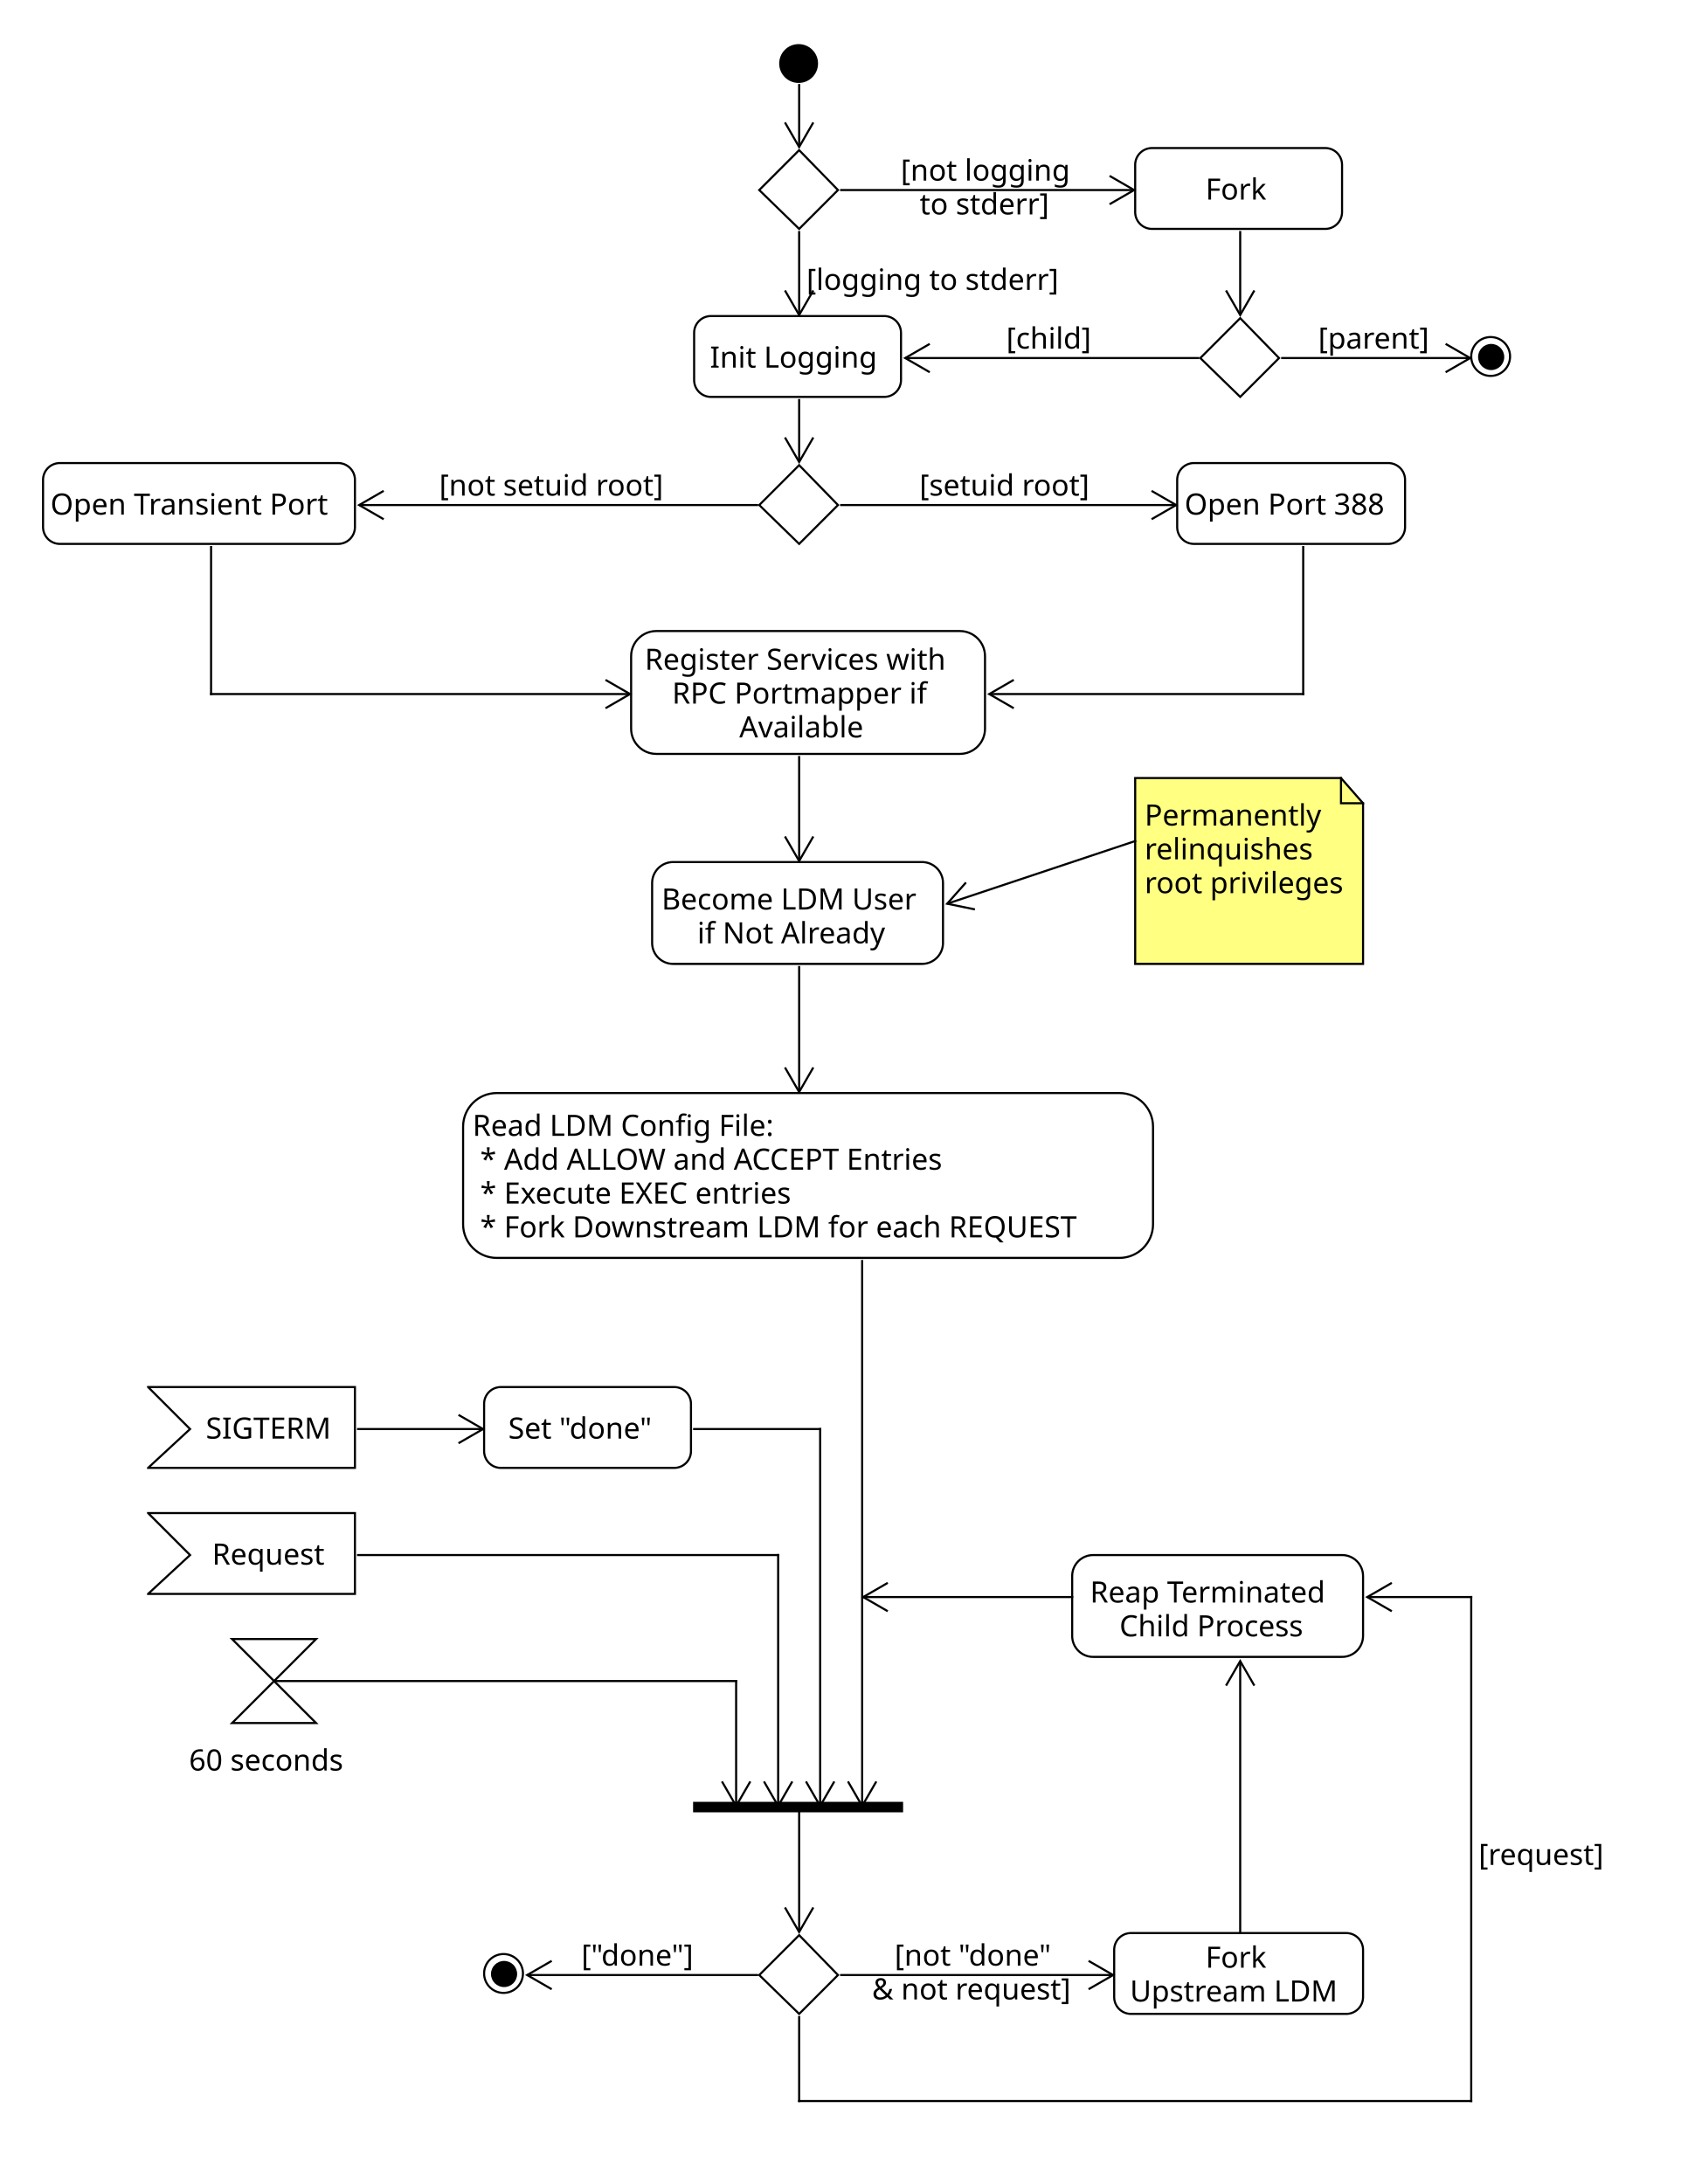
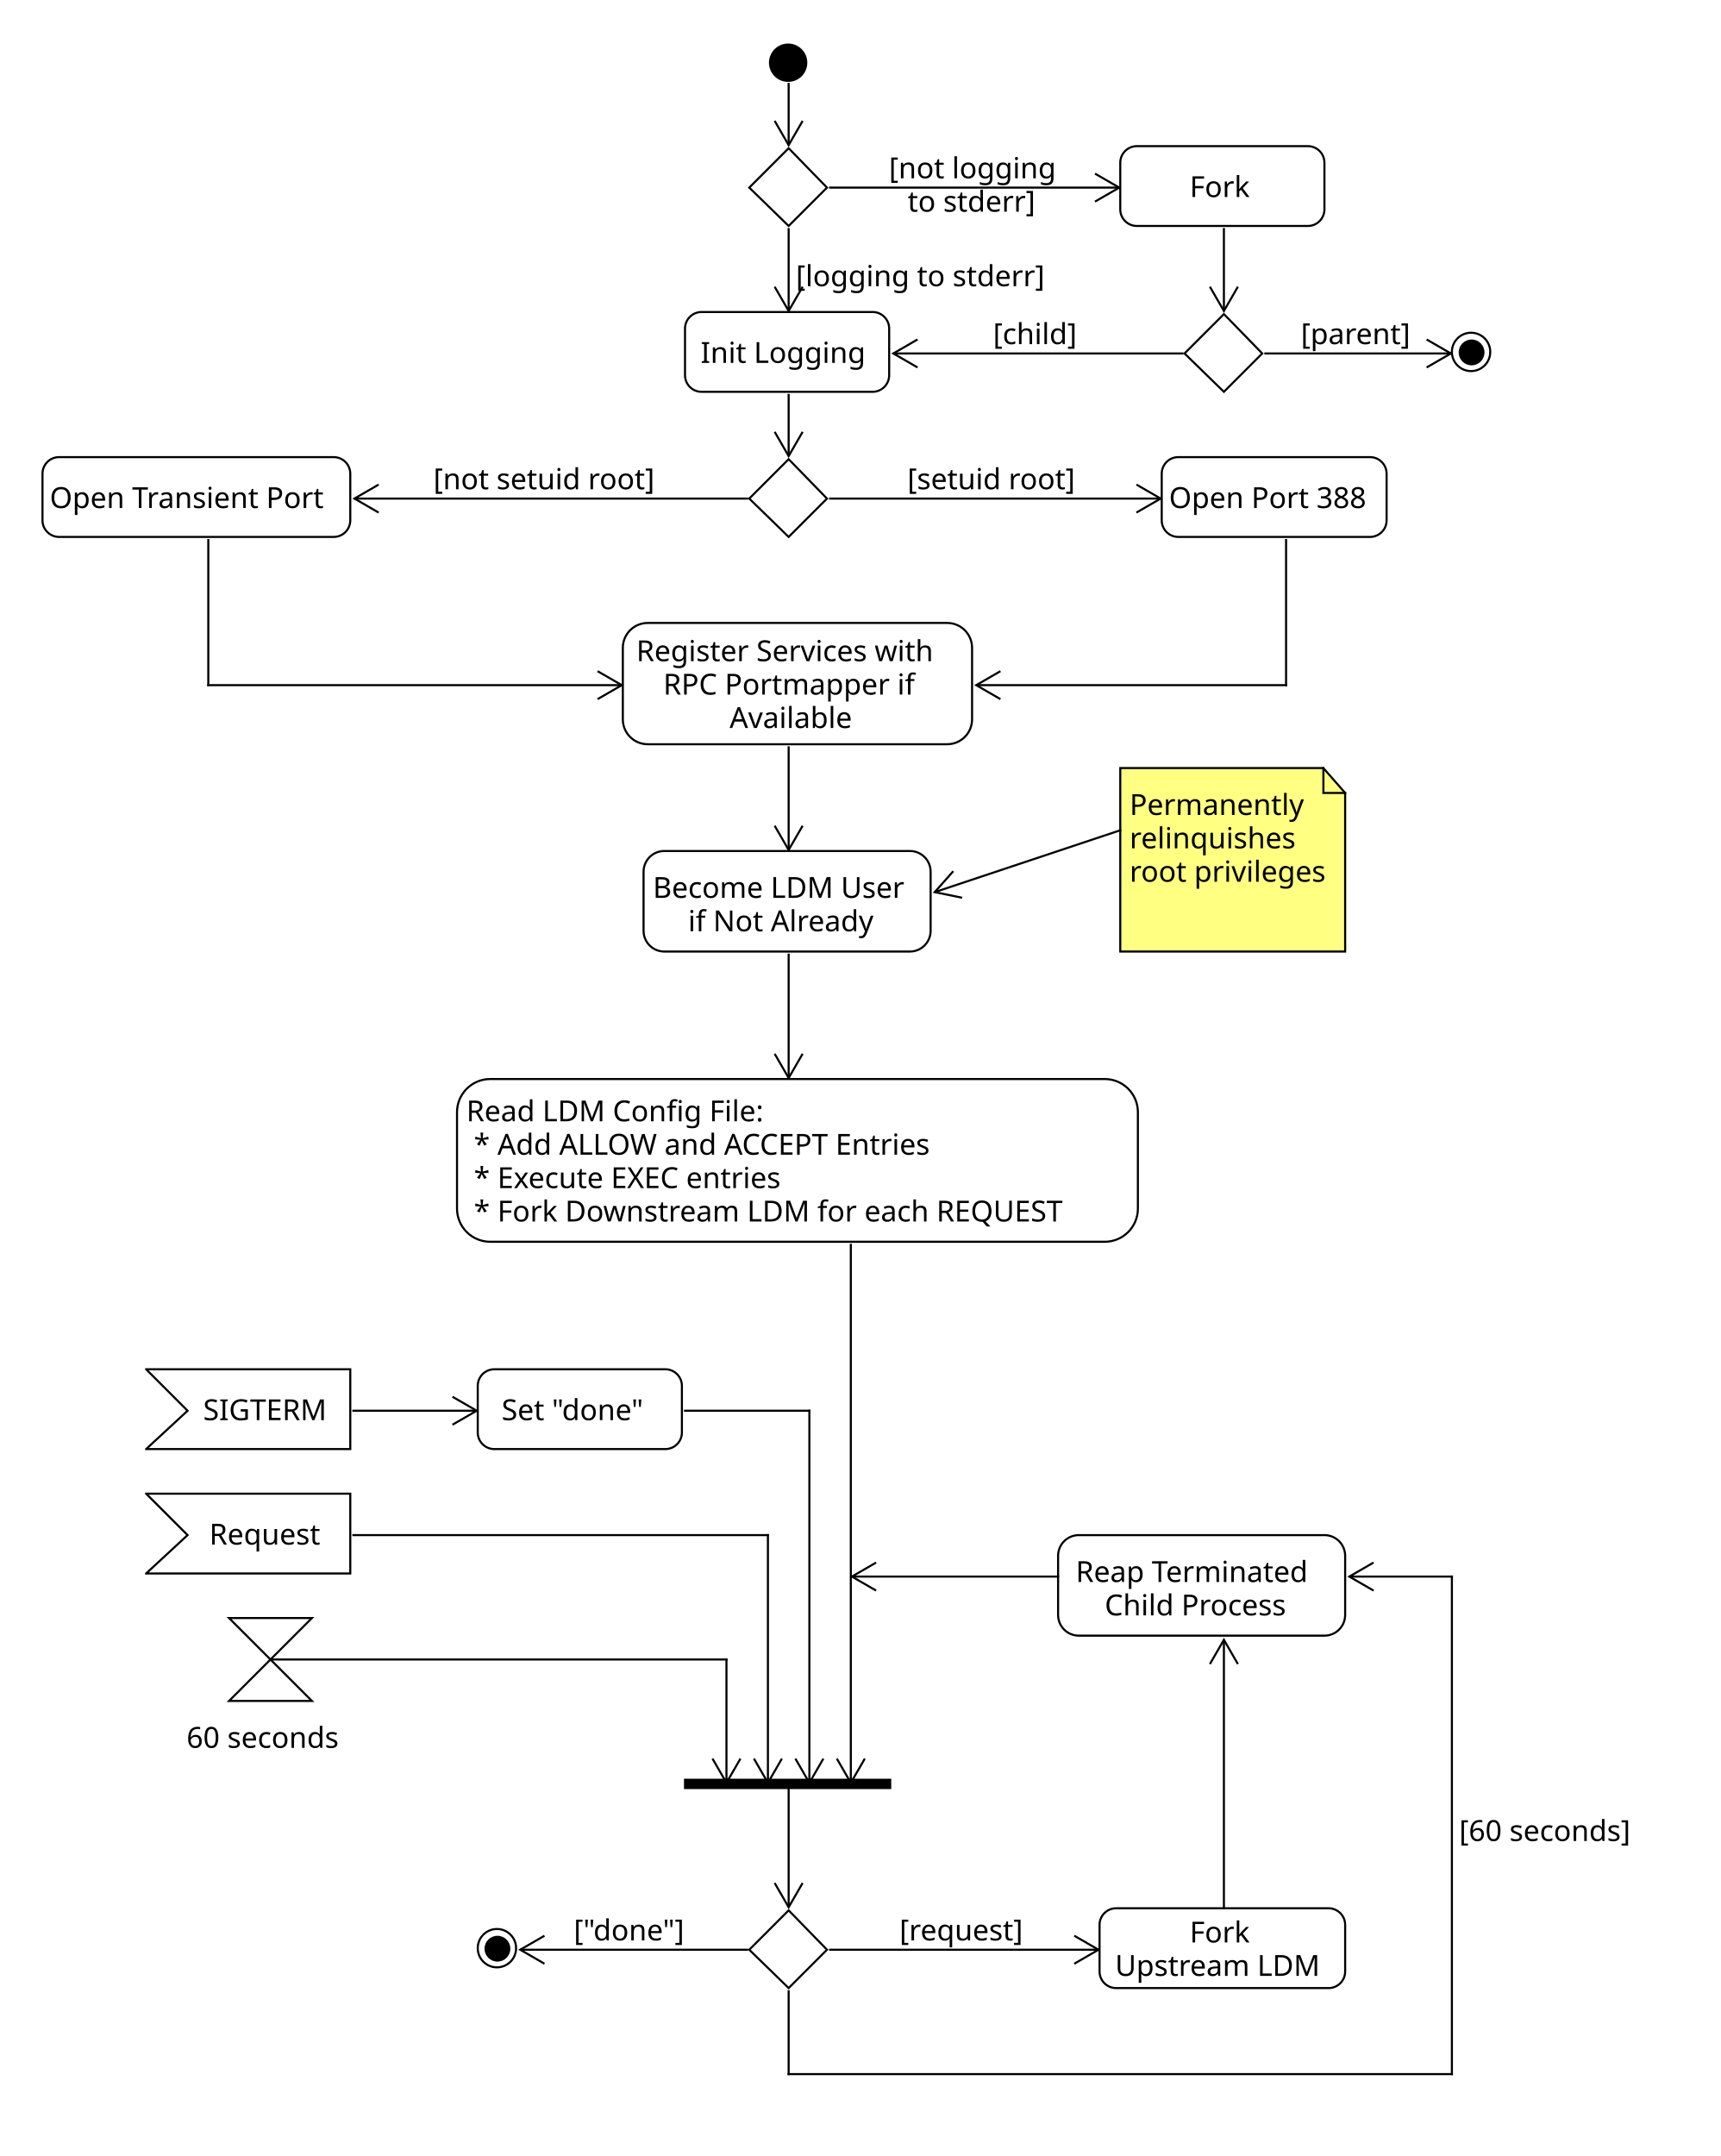
- <svg xmlns="http://www.w3.org/2000/svg" fill-opacity="1" color-rendering="auto" color-interpolation="auto" stroke="black" text-rendering="auto" stroke-linecap="square" width="800" stroke-miterlimit="10" stroke-opacity="1" shape-rendering="auto" fill="black" stroke-dasharray="none" font-weight="normal" stroke-width="1" viewBox="130 -20 800 1040" height="1040" font-family="'Dialog'" font-style="normal" stroke-linejoin="miter" font-size="12px" stroke-dashoffset="0" image-rendering="auto">
+ <svg xmlns="http://www.w3.org/2000/svg" fill-opacity="1" color-rendering="auto" color-interpolation="auto" stroke="black" text-rendering="auto" stroke-linecap="square" width="830" stroke-miterlimit="10" stroke-opacity="1" shape-rendering="auto" fill="black" stroke-dasharray="none" font-weight="normal" stroke-width="1" viewBox="130 -20 830 1040" height="1040" font-family="'Dialog'" font-style="normal" stroke-linejoin="miter" font-size="12px" stroke-dashoffset="0" image-rendering="auto">
  <defs id="genericDefs" />
  <g>
    <defs id="defs1">
      <clipPath clipPathUnits="userSpaceOnUse" id="clipPath1">
        <path d="M0 0 L2147483647 0 L2147483647 2147483647 L0 2147483647 L0 0 Z" />
      </clipPath>
      <clipPath clipPathUnits="userSpaceOnUse" id="clipPath2">
        <path d="M0 0 L0 40 L100 40 L100 0 Z" />
      </clipPath>
      <clipPath clipPathUnits="userSpaceOnUse" id="clipPath3">
        <path d="M0 0 L0 40 L40 40 L40 0 Z" />
      </clipPath>
      <clipPath clipPathUnits="userSpaceOnUse" id="clipPath4">
        <path d="M0 0 L0 90 L110 90 L110 0 Z" />
      </clipPath>
      <clipPath clipPathUnits="userSpaceOnUse" id="clipPath5">
        <path d="M0 0 L0 80 L100 80 L100 0 Z" />
      </clipPath>
      <clipPath clipPathUnits="userSpaceOnUse" id="clipPath6">
        <path d="M0 0 L0 50 L140 50 L140 0 Z" />
      </clipPath>
      <clipPath clipPathUnits="userSpaceOnUse" id="clipPath7">
        <path d="M0 0 L0 40 L120 40 L120 0 Z" />
      </clipPath>
      <clipPath clipPathUnits="userSpaceOnUse" id="clipPath8">
        <path d="M0 0 L0 20 L100 20 L100 0 Z" />
      </clipPath>
      <clipPath clipPathUnits="userSpaceOnUse" id="clipPath9">
        <path d="M0 0 L0 80 L330 80 L330 0 Z" />
      </clipPath>
      <clipPath clipPathUnits="userSpaceOnUse" id="clipPath10">
        <path d="M0 0 L0 60 L170 60 L170 0 Z" />
      </clipPath>
      <clipPath clipPathUnits="userSpaceOnUse" id="clipPath11">
        <path d="M0 0 L0 40 L150 40 L150 0 Z" />
      </clipPath>
      <clipPath clipPathUnits="userSpaceOnUse" id="clipPath12">
        <path d="M0 0 L0 40 L110 40 L110 0 Z" />
      </clipPath>
      <clipPath clipPathUnits="userSpaceOnUse" id="clipPath13">
        <path d="M0 0 L0 20 L20 20 L20 0 Z" />
      </clipPath>
      <clipPath clipPathUnits="userSpaceOnUse" id="clipPath14">
-         <path d="M0 0 L0 270 L410 270 L410 0 Z" />
+         <path d="M0 0 L0 270 L440 270 L440 0 Z" />
      </clipPath>
      <clipPath clipPathUnits="userSpaceOnUse" id="clipPath15">
        <path d="M0 0 L0 70 L30 70 L30 0 Z" />
      </clipPath>
      <clipPath clipPathUnits="userSpaceOnUse" id="clipPath16">
        <path d="M0 0 L0 60 L120 60 L120 0 Z" />
      </clipPath>
      <clipPath clipPathUnits="userSpaceOnUse" id="clipPath17">
        <path d="M0 0 L0 90 L250 90 L250 0 Z" />
      </clipPath>
      <clipPath clipPathUnits="userSpaceOnUse" id="clipPath18">
        <path d="M0 0 L0 210 L90 210 L90 0 Z" />
      </clipPath>
      <clipPath clipPathUnits="userSpaceOnUse" id="clipPath19">
        <path d="M0 0 L0 90 L30 90 L30 0 Z" />
      </clipPath>
      <clipPath clipPathUnits="userSpaceOnUse" id="clipPath20">
        <path d="M0 0 L0 30 L90 30 L90 0 Z" />
      </clipPath>
      <clipPath clipPathUnits="userSpaceOnUse" id="clipPath21">
        <path d="M0 0 L0 40 L140 40 L140 0 Z" />
      </clipPath>
      <clipPath clipPathUnits="userSpaceOnUse" id="clipPath22">
        <path d="M0 0 L0 30 L130 30 L130 0 Z" />
      </clipPath>
      <clipPath clipPathUnits="userSpaceOnUse" id="clipPath23">
-         <path d="M0 0 L0 50 L160 50 L160 0 Z" />
+         <path d="M0 0 L0 40 L160 40 L160 0 Z" />
      </clipPath>
      <clipPath clipPathUnits="userSpaceOnUse" id="clipPath24">
        <path d="M0 0 L0 160 L30 160 L30 0 Z" />
      </clipPath>
      <clipPath clipPathUnits="userSpaceOnUse" id="clipPath25">
        <path d="M0 0 L0 150 L230 150 L230 0 Z" />
      </clipPath>
      <clipPath clipPathUnits="userSpaceOnUse" id="clipPath26">
        <path d="M0 0 L0 290 L30 290 L30 0 Z" />
      </clipPath>
      <clipPath clipPathUnits="userSpaceOnUse" id="clipPath27">
        <path d="M0 0 L0 80 L30 80 L30 0 Z" />
      </clipPath>
      <clipPath clipPathUnits="userSpaceOnUse" id="clipPath28">
        <path d="M0 0 L0 100 L180 100 L180 0 Z" />
      </clipPath>
      <clipPath clipPathUnits="userSpaceOnUse" id="clipPath29">
        <path d="M0 0 L0 100 L230 100 L230 0 Z" />
      </clipPath>
      <clipPath clipPathUnits="userSpaceOnUse" id="clipPath30">
        <path d="M0 0 L0 40 L220 40 L220 0 Z" />
      </clipPath>
      <clipPath clipPathUnits="userSpaceOnUse" id="clipPath31">
        <path d="M0 0 L0 40 L190 40 L190 0 Z" />
      </clipPath>
      <clipPath clipPathUnits="userSpaceOnUse" id="clipPath32">
        <path d="M0 0 L0 40 L170 40 L170 0 Z" />
      </clipPath>
      <clipPath clipPathUnits="userSpaceOnUse" id="clipPath33">
        <path d="M0 0 L0 60 L30 60 L30 0 Z" />
      </clipPath>
      <clipPath clipPathUnits="userSpaceOnUse" id="clipPath34">
        <path d="M0 0 L0 70 L150 70 L150 0 Z" />
      </clipPath>
      <clipPath clipPathUnits="userSpaceOnUse" id="clipPath35">
        <path d="M0 0 L0 50 L170 50 L170 0 Z" />
      </clipPath>
    </defs>
    <g fill="rgb(255,255,255)" fill-opacity="0" transform="translate(670,50)" stroke-opacity="0" stroke="rgb(255,255,255)">
      <rect x="0.5" y="0.5" clip-path="url(#clipPath2)" width="98.5" rx="8" ry="8" height="38.5" stroke="none" />
    </g>
    <g transform="translate(670,50)">
      <rect x="0.5" y="0.5" clip-path="url(#clipPath2)" fill="none" width="98.5" rx="8" ry="8" height="38.5" />
      <text x="34" font-size="14px" y="25.055" clip-path="url(#clipPath2)" font-family="sans-serif" stroke="none" xml:space="preserve">Fork</text>
    </g>
    <g fill="rgb(255,255,255)" fill-opacity="0" transform="translate(700,130)" stroke-opacity="0" stroke="rgb(255,255,255)">
      <path d="M20.5 1.5 L39 20.5 L20.5 39 L1.5 20.5 Z" clip-path="url(#clipPath3)" stroke="none" />
    </g>
    <g transform="translate(700,130)">
      <path fill="none" d="M20.5 1.5 L39 20.5 L20.5 39 L1.5 20.5 Z" clip-path="url(#clipPath3)" />
    </g>
    <g fill="rgb(255,255,0)" fill-opacity="0.49" transform="translate(670,350)" stroke-opacity="0.49" stroke="rgb(255,255,0)">
      <path d="M0.5 0.5 L98.5 0.5 L109 12.5 L109 89 L0.5 89 Z" clip-path="url(#clipPath4)" stroke="none" />
    </g>
    <g transform="translate(670,350)">
      <path fill="none" d="M0.5 0.5 L98.5 0.5 L109 12.5 L109 89 L0.5 89 Z" clip-path="url(#clipPath4)" />
      <path fill="none" d="M98.5 0.5 L98.5 12.5 L109 12.5" clip-path="url(#clipPath4)" />
      <text x="5" font-size="14px" y="23.109" clip-path="url(#clipPath4)" font-family="sans-serif" stroke="none" xml:space="preserve">Permanently</text>
      <text x="5" font-size="14px" y="39.219" clip-path="url(#clipPath4)" font-family="sans-serif" stroke="none" xml:space="preserve">relinquishes</text>
      <text x="5" font-size="14px" y="55.328" clip-path="url(#clipPath4)" font-family="sans-serif" stroke="none" xml:space="preserve">root privileges</text>
    </g>
    <g fill="rgb(255,255,255)" fill-opacity="0" transform="translate(490,900)" stroke-opacity="0" stroke="rgb(255,255,255)">
      <path d="M20.5 1.5 L39 20.5 L20.5 39 L1.5 20.5 Z" clip-path="url(#clipPath3)" stroke="none" />
    </g>
    <g transform="translate(490,900)">
      <path fill="none" d="M20.5 1.5 L39 20.5 L20.5 39 L1.5 20.5 Z" clip-path="url(#clipPath3)" />
    </g>
    <g fill="rgb(255,255,255)" fill-opacity="0" transform="translate(210,760)" stroke-opacity="0" stroke="rgb(255,255,255)">
      <path d="M30.5 0.5 L70.5 40.5 L30.5 40.5 L70.5 0.5 Z" clip-path="url(#clipPath5)" stroke="none" />
    </g>
    <g transform="translate(210,760)">
      <path fill="none" d="M30.5 0.5 L70.5 40.5 L30.5 40.5 L70.5 0.5 Z" clip-path="url(#clipPath5)" />
      <text x="10" font-size="14px" y="63.109" clip-path="url(#clipPath5)" font-family="sans-serif" stroke="none" xml:space="preserve">60 seconds</text>
    </g>
    <g fill="rgb(255,255,255)" fill-opacity="0" transform="translate(440,390)" stroke-opacity="0" stroke="rgb(255,255,255)">
      <rect x="0.5" y="0.5" clip-path="url(#clipPath6)" width="138.5" rx="10" ry="10" height="48.5" stroke="none" />
    </g>
    <g transform="translate(440,390)">
      <rect x="0.5" y="0.5" clip-path="url(#clipPath6)" fill="none" width="138.5" rx="10" ry="10" height="48.5" />
      <text x="5" font-size="14px" y="23.109" clip-path="url(#clipPath6)" font-family="sans-serif" stroke="none" xml:space="preserve">Become LDM User</text>
      <text x="22" font-size="14px" y="39.219" clip-path="url(#clipPath6)" font-family="sans-serif" stroke="none" xml:space="preserve">if Not Already</text>
    </g>
    <g fill="rgb(255,255,255)" fill-opacity="0" transform="translate(360,640)" stroke-opacity="0" stroke="rgb(255,255,255)">
      <rect x="0.5" y="0.5" clip-path="url(#clipPath2)" width="98.5" rx="8" ry="8" height="38.5" stroke="none" />
    </g>
    <g transform="translate(360,640)">
      <rect x="0.5" y="0.5" clip-path="url(#clipPath2)" fill="none" width="98.5" rx="8" ry="8" height="38.5" />
      <text x="12" font-size="14px" y="25.055" clip-path="url(#clipPath2)" font-family="sans-serif" stroke="none" xml:space="preserve">Set "done"</text>
    </g>
    <g fill="rgb(255,255,255)" fill-opacity="0" transform="translate(200,640)" stroke-opacity="0" stroke="rgb(255,255,255)">
      <path d="M0.5 0.5 L99 0.5 L99 39 L0.5 39 L20.5 20.5 Z" clip-path="url(#clipPath2)" stroke="none" />
    </g>
    <g transform="translate(200,640)">
      <path fill="none" d="M0.5 0.5 L99 0.5 L99 39 L0.5 39 L20.5 20.5 Z" clip-path="url(#clipPath2)" />
      <text x="28" font-size="14px" y="25.055" clip-path="url(#clipPath2)" font-family="sans-serif" stroke="none" xml:space="preserve">SIGTERM</text>
    </g>
    <g fill="rgb(255,255,255)" fill-opacity="0" transform="translate(640,720)" stroke-opacity="0" stroke="rgb(255,255,255)">
      <rect x="0.5" y="0.5" clip-path="url(#clipPath6)" width="138.5" rx="10" ry="10" height="48.5" stroke="none" />
    </g>
    <g transform="translate(640,720)">
      <rect x="0.5" y="0.5" clip-path="url(#clipPath6)" fill="none" width="138.5" rx="10" ry="10" height="48.5" />
      <text x="9" font-size="14px" y="23.109" clip-path="url(#clipPath6)" font-family="sans-serif" stroke="none" xml:space="preserve">Reap Terminated</text>
      <text x="23" font-size="14px" y="39.219" clip-path="url(#clipPath6)" font-family="sans-serif" stroke="none" xml:space="preserve">Child Process</text>
    </g>
    <g fill="rgb(255,255,255)" fill-opacity="0" transform="translate(660,900)" stroke-opacity="0" stroke="rgb(255,255,255)">
      <rect x="0.5" y="0.5" clip-path="url(#clipPath7)" width="118.5" rx="8" ry="8" height="38.5" stroke="none" />
    </g>
    <g transform="translate(660,900)">
      <rect x="0.5" y="0.5" clip-path="url(#clipPath7)" fill="none" width="118.5" rx="8" ry="8" height="38.5" />
      <text x="44" font-size="14px" y="17" clip-path="url(#clipPath7)" font-family="sans-serif" stroke="none" xml:space="preserve">Fork</text>
      <text x="8" font-size="14px" y="33.109" clip-path="url(#clipPath7)" font-family="sans-serif" stroke="none" xml:space="preserve">Upstream LDM</text>
    </g>
    <g fill="rgb(255,255,255)" fill-opacity="0" transform="translate(200,700)" stroke-opacity="0" stroke="rgb(255,255,255)">
      <path d="M0.5 0.5 L99 0.5 L99 39 L0.5 39 L20.5 20.5 Z" clip-path="url(#clipPath2)" stroke="none" />
    </g>
    <g transform="translate(200,700)">
      <path fill="none" d="M0.5 0.5 L99 0.5 L99 39 L0.5 39 L20.5 20.5 Z" clip-path="url(#clipPath2)" />
      <text x="31" font-size="14px" y="25.055" clip-path="url(#clipPath2)" font-family="sans-serif" stroke="none" xml:space="preserve">Request</text>
    </g>
    <g stroke-width="5" transform="translate(460,830)">
      <path fill="none" d="M0.5 10.5 L99 10.5" clip-path="url(#clipPath8)" />
    </g>
    <g fill="rgb(255,255,255)" fill-opacity="0" transform="translate(350,500)" stroke-opacity="0" stroke="rgb(255,255,255)">
      <rect x="0.5" y="0.5" clip-path="url(#clipPath9)" width="328.5" rx="16" ry="16" height="78.5" stroke="none" />
    </g>
    <g transform="translate(350,500)">
      <rect x="0.5" y="0.5" clip-path="url(#clipPath9)" fill="none" width="328.5" rx="16" ry="16" height="78.5" />
      <text x="5" font-size="14px" y="20.891" clip-path="url(#clipPath9)" font-family="sans-serif" stroke="none" xml:space="preserve">Read LDM Config File:</text>
      <text x="5" font-size="14px" y="37" clip-path="url(#clipPath9)" font-family="sans-serif" stroke="none" xml:space="preserve"> * Add ALLOW and ACCEPT Entries</text>
      <text x="5" font-size="14px" y="53.109" clip-path="url(#clipPath9)" font-family="sans-serif" stroke="none" xml:space="preserve"> * Execute EXEC entries</text>
      <text x="5" font-size="14px" y="69.219" clip-path="url(#clipPath9)" font-family="sans-serif" stroke="none" xml:space="preserve"> * Fork Downstream LDM for each REQUEST</text>
    </g>
    <g fill="rgb(255,255,255)" fill-opacity="0" transform="translate(430,280)" stroke-opacity="0" stroke="rgb(255,255,255)">
      <rect x="0.5" y="0.5" clip-path="url(#clipPath10)" width="168.5" rx="12" ry="12" height="58.5" stroke="none" />
    </g>
    <g transform="translate(430,280)">
      <rect x="0.5" y="0.5" clip-path="url(#clipPath10)" fill="none" width="168.5" rx="12" ry="12" height="58.5" />
      <text x="7" font-size="14px" y="18.945" clip-path="url(#clipPath10)" font-family="sans-serif" stroke="none" xml:space="preserve">Register Services with</text>
      <text x="20" font-size="14px" y="35.055" clip-path="url(#clipPath10)" font-family="sans-serif" stroke="none" xml:space="preserve">RPC Portmapper if</text>
      <text x="52" font-size="14px" y="51.164" clip-path="url(#clipPath10)" font-family="sans-serif" stroke="none" xml:space="preserve">Available</text>
    </g>
    <g fill="rgb(255,255,255)" fill-opacity="0" transform="translate(150,200)" stroke-opacity="0" stroke="rgb(255,255,255)">
      <rect x="0.5" y="0.5" clip-path="url(#clipPath11)" width="148.5" rx="8" ry="8" height="38.5" stroke="none" />
    </g>
    <g transform="translate(150,200)">
      <rect x="0.5" y="0.5" clip-path="url(#clipPath11)" fill="none" width="148.5" rx="8" ry="8" height="38.5" />
      <text x="4" font-size="14px" y="25.055" clip-path="url(#clipPath11)" font-family="sans-serif" stroke="none" xml:space="preserve">Open Transient Port</text>
    </g>
    <g fill="rgb(255,255,255)" fill-opacity="0" transform="translate(690,200)" stroke-opacity="0" stroke="rgb(255,255,255)">
      <rect x="0.5" y="0.5" clip-path="url(#clipPath12)" width="108.5" rx="8" ry="8" height="38.5" stroke="none" />
    </g>
    <g transform="translate(690,200)">
      <rect x="0.5" y="0.5" clip-path="url(#clipPath12)" fill="none" width="108.5" rx="8" ry="8" height="38.5" />
      <text x="4" font-size="14px" y="25.055" clip-path="url(#clipPath12)" font-family="sans-serif" stroke="none" xml:space="preserve">Open Port 388</text>
    </g>
    <g fill="rgb(255,255,255)" fill-opacity="0" transform="translate(490,200)" stroke-opacity="0" stroke="rgb(255,255,255)">
      <path d="M20.5 1.5 L39 20.5 L20.5 39 L1.5 20.5 Z" clip-path="url(#clipPath3)" stroke="none" />
    </g>
    <g transform="translate(490,200)">
      <path fill="none" d="M20.5 1.5 L39 20.5 L20.5 39 L1.5 20.5 Z" clip-path="url(#clipPath3)" />
    </g>
    <g fill="rgb(255,255,255)" fill-opacity="0" transform="translate(460,130)" stroke-opacity="0" stroke="rgb(255,255,255)">
      <rect x="0.5" y="0.5" clip-path="url(#clipPath2)" width="98.5" rx="8" ry="8" height="38.5" stroke="none" />
    </g>
    <g transform="translate(460,130)">
      <rect x="0.5" y="0.5" clip-path="url(#clipPath2)" fill="none" width="98.5" rx="8" ry="8" height="38.5" />
      <text x="8" font-size="14px" y="25.055" clip-path="url(#clipPath2)" font-family="sans-serif" stroke="none" xml:space="preserve">Init Logging</text>
    </g>
    <g fill="rgb(255,255,255)" fill-opacity="0" transform="translate(830,140)" stroke-opacity="0" stroke="rgb(255,255,255)">
      <circle r="9.25" clip-path="url(#clipPath13)" cx="9.75" cy="9.75" stroke="none" />
    </g>
    <g transform="translate(830,140)">
      <circle fill="none" r="9.25" clip-path="url(#clipPath13)" cx="9.75" cy="9.75" />
      <circle r="6.227" clip-path="url(#clipPath13)" cx="10" cy="10" stroke="none" />
    </g>
    <g fill="rgb(255,255,255)" fill-opacity="0" transform="translate(830,140)" stroke-opacity="0" stroke="rgb(255,255,255)">
      <circle fill="none" r="6.227" clip-path="url(#clipPath13)" cx="10" cy="10" />
    </g>
    <g fill="rgb(255,255,255)" fill-opacity="0" transform="translate(490,50)" stroke-opacity="0" stroke="rgb(255,255,255)">
      <path d="M20.5 1.5 L39 20.5 L20.5 39 L1.5 20.5 Z" clip-path="url(#clipPath3)" stroke="none" />
    </g>
    <g transform="translate(490,50)">
      <path fill="none" d="M20.5 1.5 L39 20.5 L20.5 39 L1.5 20.5 Z" clip-path="url(#clipPath3)" />
    </g>
    <g fill="rgb(255,255,255)" fill-opacity="0" transform="translate(360,910)" stroke-opacity="0" stroke="rgb(255,255,255)">
      <circle r="9.25" clip-path="url(#clipPath13)" cx="9.75" cy="9.75" stroke="none" />
    </g>
    <g transform="translate(360,910)">
      <circle fill="none" r="9.25" clip-path="url(#clipPath13)" cx="9.75" cy="9.75" />
      <circle r="6.227" clip-path="url(#clipPath13)" cx="10" cy="10" stroke="none" />
    </g>
    <g fill="rgb(255,255,255)" fill-opacity="0" transform="translate(360,910)" stroke-opacity="0" stroke="rgb(255,255,255)">
      <circle fill="none" r="6.227" clip-path="url(#clipPath13)" cx="10" cy="10" />
    </g>
    <g transform="translate(500,0)">
      <circle r="8.75" clip-path="url(#clipPath13)" cx="10.25" cy="10.25" stroke="none" />
      <circle fill="none" r="8.75" clip-path="url(#clipPath13)" cx="10.25" cy="10.25" />
    </g>
    <g transform="translate(500,730)">
      <path fill="none" d="M281.5 10.5 L330.5 10.5" clip-path="url(#clipPath14)" />
      <path fill="none" d="M330.5 10.5 L330.5 250.5" clip-path="url(#clipPath14)" />
      <path fill="none" d="M330.5 250.5 L10.5 250.5" clip-path="url(#clipPath14)" />
      <path fill="none" d="M10.5 250.5 L10.5 210.5" clip-path="url(#clipPath14)" />
      <path fill="none" d="M292.258 17 L281 10.5 L292.258 4" clip-path="url(#clipPath14)" />
-       <text x="334" font-size="14px" y="138.055" clip-path="url(#clipPath14)" font-family="sans-serif" stroke="none" xml:space="preserve">[request]</text>
+       <text x="334" font-size="14px" y="138.055" clip-path="url(#clipPath14)" font-family="sans-serif" stroke="none" xml:space="preserve">[60 seconds]</text>
    </g>
    <g transform="translate(710,80)">
      <path fill="none" d="M10.5 49.5 L10.5 10.5" clip-path="url(#clipPath15)" />
      <path fill="none" d="M17 38.742 L10.5 50 L4 38.742" clip-path="url(#clipPath15)" />
    </g>
    <g transform="translate(570,370)">
      <path fill="none" d="M11.449 40.184 L100.5 10.5" clip-path="url(#clipPath16)" />
      <path fill="none" d="M23.71 42.948 L10.974 40.342 L19.599 30.615" clip-path="url(#clipPath16)" />
    </g>
    <g transform="translate(250,770)">
      <path fill="none" d="M230.5 69.5 L230.5 10.5" clip-path="url(#clipPath17)" />
      <path fill="none" d="M230.5 10.5 L10.5 10.5" clip-path="url(#clipPath17)" />
      <path fill="none" d="M237 58.742 L230.5 70 L224 58.742" clip-path="url(#clipPath17)" />
    </g>
    <g transform="translate(450,650)">
      <path fill="none" d="M70.5 189.5 L70.5 10.5" clip-path="url(#clipPath18)" />
      <path fill="none" d="M70.5 10.5 L10.5 10.5" clip-path="url(#clipPath18)" />
      <path fill="none" d="M77 178.742 L70.5 190 L64 178.742" clip-path="url(#clipPath18)" />
    </g>
    <g transform="translate(500,430)">
      <path fill="none" d="M10.5 69.5 L10.5 10.5" clip-path="url(#clipPath19)" />
      <path fill="none" d="M17 58.742 L10.5 70 L4 58.742" clip-path="url(#clipPath19)" />
    </g>
    <g transform="translate(290,650)">
      <path fill="none" d="M69.5 10.5 L10.5 10.5" clip-path="url(#clipPath20)" />
      <path fill="none" d="M58.742 4 L70 10.5 L58.742 17" clip-path="url(#clipPath20)" />
    </g>
    <g transform="translate(370,900)">
      <path fill="none" d="M11.5 20.5 L120.5 20.5" clip-path="url(#clipPath21)" />
      <path fill="none" d="M22.258 27 L11 20.5 L22.258 14" clip-path="url(#clipPath21)" />
      <text x="36.829" font-size="14px" y="16" clip-path="url(#clipPath21)" font-family="sans-serif" stroke="none" xml:space="preserve">["done"]</text>
    </g>
    <g transform="translate(530,730)">
      <path fill="none" d="M11.5 10.5 L110.5 10.5" clip-path="url(#clipPath22)" />
      <path fill="none" d="M22.258 17 L11 10.5 L22.258 4" clip-path="url(#clipPath22)" />
    </g>
    <g transform="translate(520,900)">
      <path fill="none" d="M139.5 20.5 L10.5 20.5" clip-path="url(#clipPath23)" />
      <path fill="none" d="M128.742 14 L140 20.5 L128.742 27" clip-path="url(#clipPath23)" />
-       <text x="35.946" font-size="14px" y="16" clip-path="url(#clipPath23)" font-family="sans-serif" stroke="none" xml:space="preserve">[not "done"</text>
-       <text x="25.169" font-size="14px" y="32.109" clip-path="url(#clipPath23)" font-family="sans-serif" stroke="none" xml:space="preserve">&amp; not request]</text>
+       <text x="43.975" font-size="14px" y="16" clip-path="url(#clipPath23)" font-family="sans-serif" stroke="none" xml:space="preserve">[request]</text>
    </g>
    <g transform="translate(710,760)">
      <path fill="none" d="M10.5 11.5 L10.5 140.5" clip-path="url(#clipPath24)" />
      <path fill="none" d="M4 22.258 L10.5 11 L17 22.258" clip-path="url(#clipPath24)" />
    </g>
    <g transform="translate(500,830)">
      <path fill="none" d="M10.5 69.5 L10.5 10.5" clip-path="url(#clipPath19)" />
      <path fill="none" d="M17 58.742 L10.5 70 L4 58.742" clip-path="url(#clipPath19)" />
    </g>
    <g transform="translate(290,710)">
      <path fill="none" d="M210.5 129.5 L210.5 10.5" clip-path="url(#clipPath25)" />
      <path fill="none" d="M210.5 10.5 L10.5 10.5" clip-path="url(#clipPath25)" />
      <path fill="none" d="M217 118.742 L210.5 130 L204 118.742" clip-path="url(#clipPath25)" />
    </g>
    <g transform="translate(530,570)">
      <path fill="none" d="M10.5 269.5 L10.5 10.5" clip-path="url(#clipPath26)" />
      <path fill="none" d="M17 258.742 L10.5 270 L4 258.742" clip-path="url(#clipPath26)" />
    </g>
    <g transform="translate(500,330)">
      <path fill="none" d="M10.5 59.5 L10.5 10.5" clip-path="url(#clipPath27)" />
      <path fill="none" d="M17 48.742 L10.5 60 L4 48.742" clip-path="url(#clipPath27)" />
    </g>
    <g transform="translate(590,230)">
      <path fill="none" d="M11.5 80.5 L160.5 80.5" clip-path="url(#clipPath28)" />
      <path fill="none" d="M160.5 80.5 L160.5 10.5" clip-path="url(#clipPath28)" />
      <path fill="none" d="M22.258 87 L11 80.5 L22.258 74" clip-path="url(#clipPath28)" />
    </g>
    <g transform="translate(220,230)">
      <path fill="none" d="M209.5 80.5 L10.5 80.5" clip-path="url(#clipPath29)" />
      <path fill="none" d="M10.5 80.5 L10.5 10.5" clip-path="url(#clipPath29)" />
      <path fill="none" d="M198.742 74 L210 80.5 L198.742 87" clip-path="url(#clipPath29)" />
    </g>
    <g transform="translate(290,200)">
      <path fill="none" d="M11.5 20.5 L200.5 20.5" clip-path="url(#clipPath30)" />
      <path fill="none" d="M22.258 27 L11 20.5 L22.258 14" clip-path="url(#clipPath30)" />
      <text x="49.113" font-size="14px" y="16" clip-path="url(#clipPath30)" font-family="sans-serif" stroke="none" xml:space="preserve">[not setuid root]</text>
    </g>
    <g transform="translate(520,200)">
      <path fill="none" d="M169.5 20.5 L10.5 20.5" clip-path="url(#clipPath31)" />
      <path fill="none" d="M158.742 14 L170 20.5 L158.742 27" clip-path="url(#clipPath31)" />
      <text x="47.802" font-size="14px" y="16" clip-path="url(#clipPath31)" font-family="sans-serif" stroke="none" xml:space="preserve">[setuid root]</text>
    </g>
    <g transform="translate(550,130)">
      <path fill="none" d="M11.5 20.5 L150.5 20.5" clip-path="url(#clipPath32)" />
      <path fill="none" d="M22.258 27 L11 20.5 L22.258 14" clip-path="url(#clipPath32)" />
      <text x="59.12" font-size="14px" y="16" clip-path="url(#clipPath32)" font-family="sans-serif" stroke="none" xml:space="preserve">[child]</text>
    </g>
    <g transform="translate(500,160)">
      <path fill="none" d="M10.5 39.5 L10.5 10.5" clip-path="url(#clipPath33)" />
      <path fill="none" d="M17 28.742 L10.5 40 L4 28.742" clip-path="url(#clipPath33)" />
    </g>
    <g transform="translate(500,80)">
      <path fill="none" d="M10.5 49.5 L10.5 10.5" clip-path="url(#clipPath34)" />
      <path fill="none" d="M17 38.742 L10.5 50 L4 38.742" clip-path="url(#clipPath34)" />
      <text x="14" font-size="14px" y="38.055" clip-path="url(#clipPath34)" font-family="sans-serif" stroke="none" xml:space="preserve">[logging to stderr]</text>
    </g>
    <g transform="translate(730,130)">
      <path fill="none" d="M99.5 20.5 L10.5 20.5" clip-path="url(#clipPath7)" />
      <path fill="none" d="M88.742 14 L100 20.5 L88.742 27" clip-path="url(#clipPath7)" />
      <text x="27.639" font-size="14px" y="16" clip-path="url(#clipPath7)" font-family="sans-serif" stroke="none" xml:space="preserve">[parent]</text>
    </g>
    <g transform="translate(500,10)">
      <path fill="none" d="M10.5 39.5 L10.5 10.5" clip-path="url(#clipPath33)" />
      <path fill="none" d="M17 28.742 L10.5 40 L4 28.742" clip-path="url(#clipPath33)" />
    </g>
    <g transform="translate(520,50)">
      <path fill="none" d="M149.5 20.5 L10.5 20.5" clip-path="url(#clipPath35)" />
      <path fill="none" d="M138.742 14 L150 20.5 L138.742 27" clip-path="url(#clipPath35)" />
      <text x="38.881" font-size="14px" y="16" clip-path="url(#clipPath35)" font-family="sans-serif" stroke="none" xml:space="preserve">[not logging</text>
      <text x="47.905" font-size="14px" y="32.109" clip-path="url(#clipPath35)" font-family="sans-serif" stroke="none" xml:space="preserve">to stderr]</text>
    </g>
  </g>
</svg>
